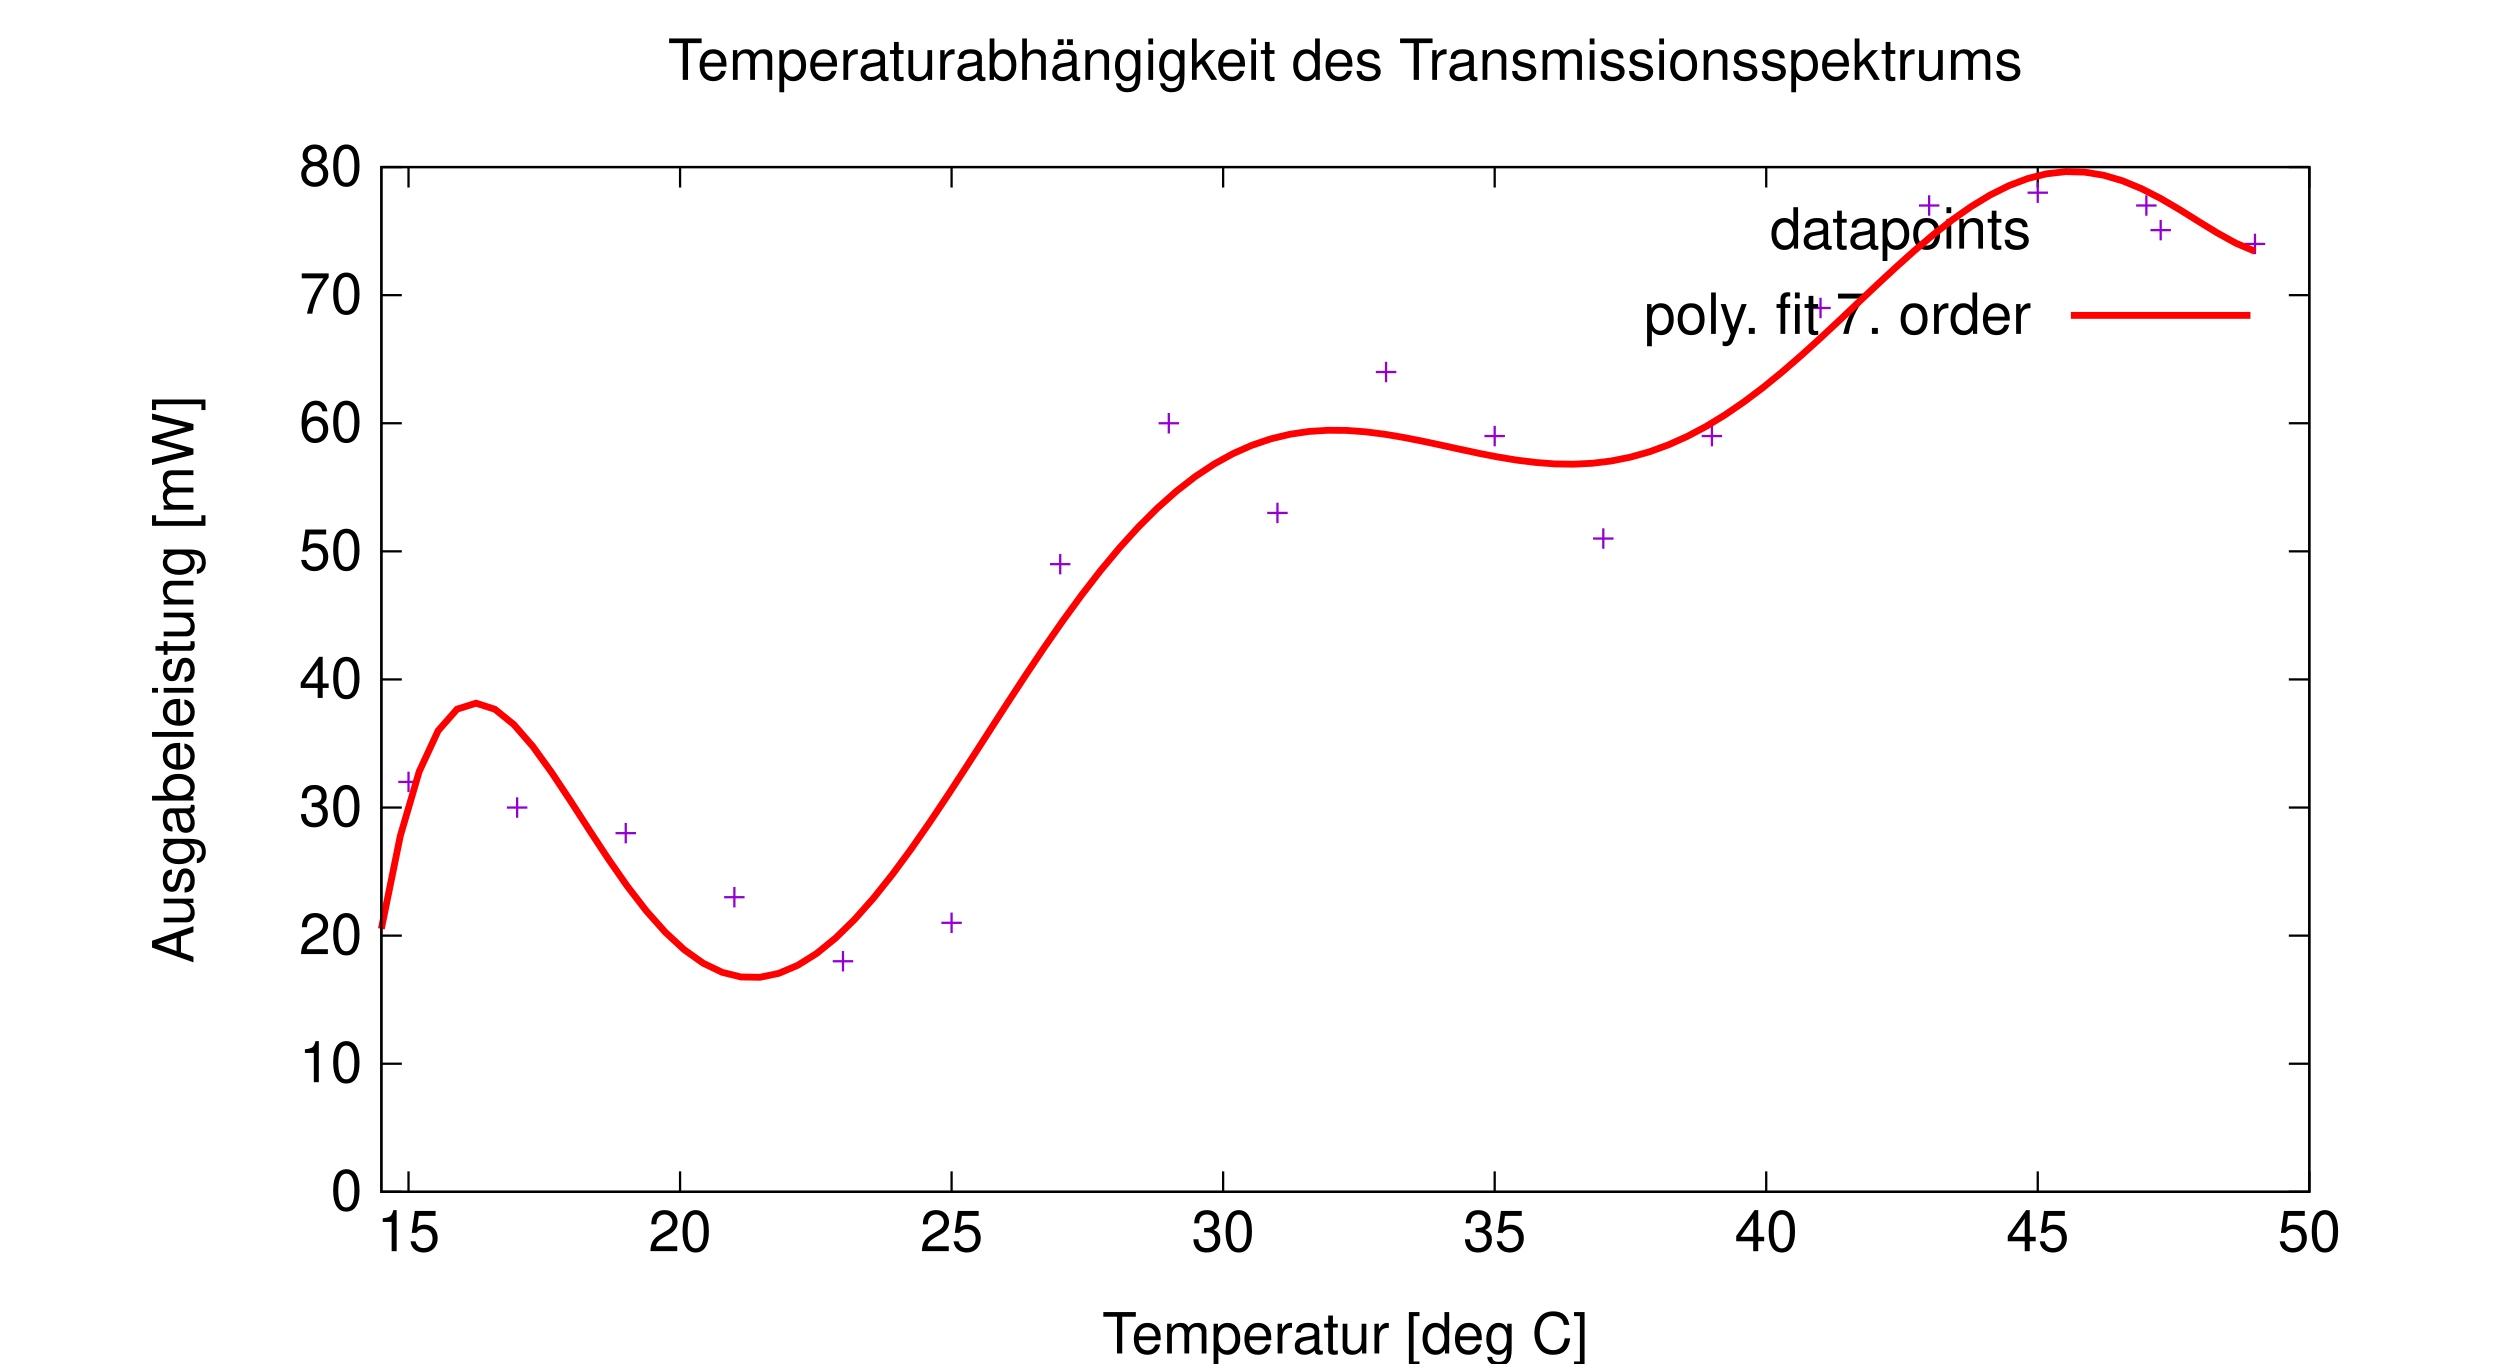
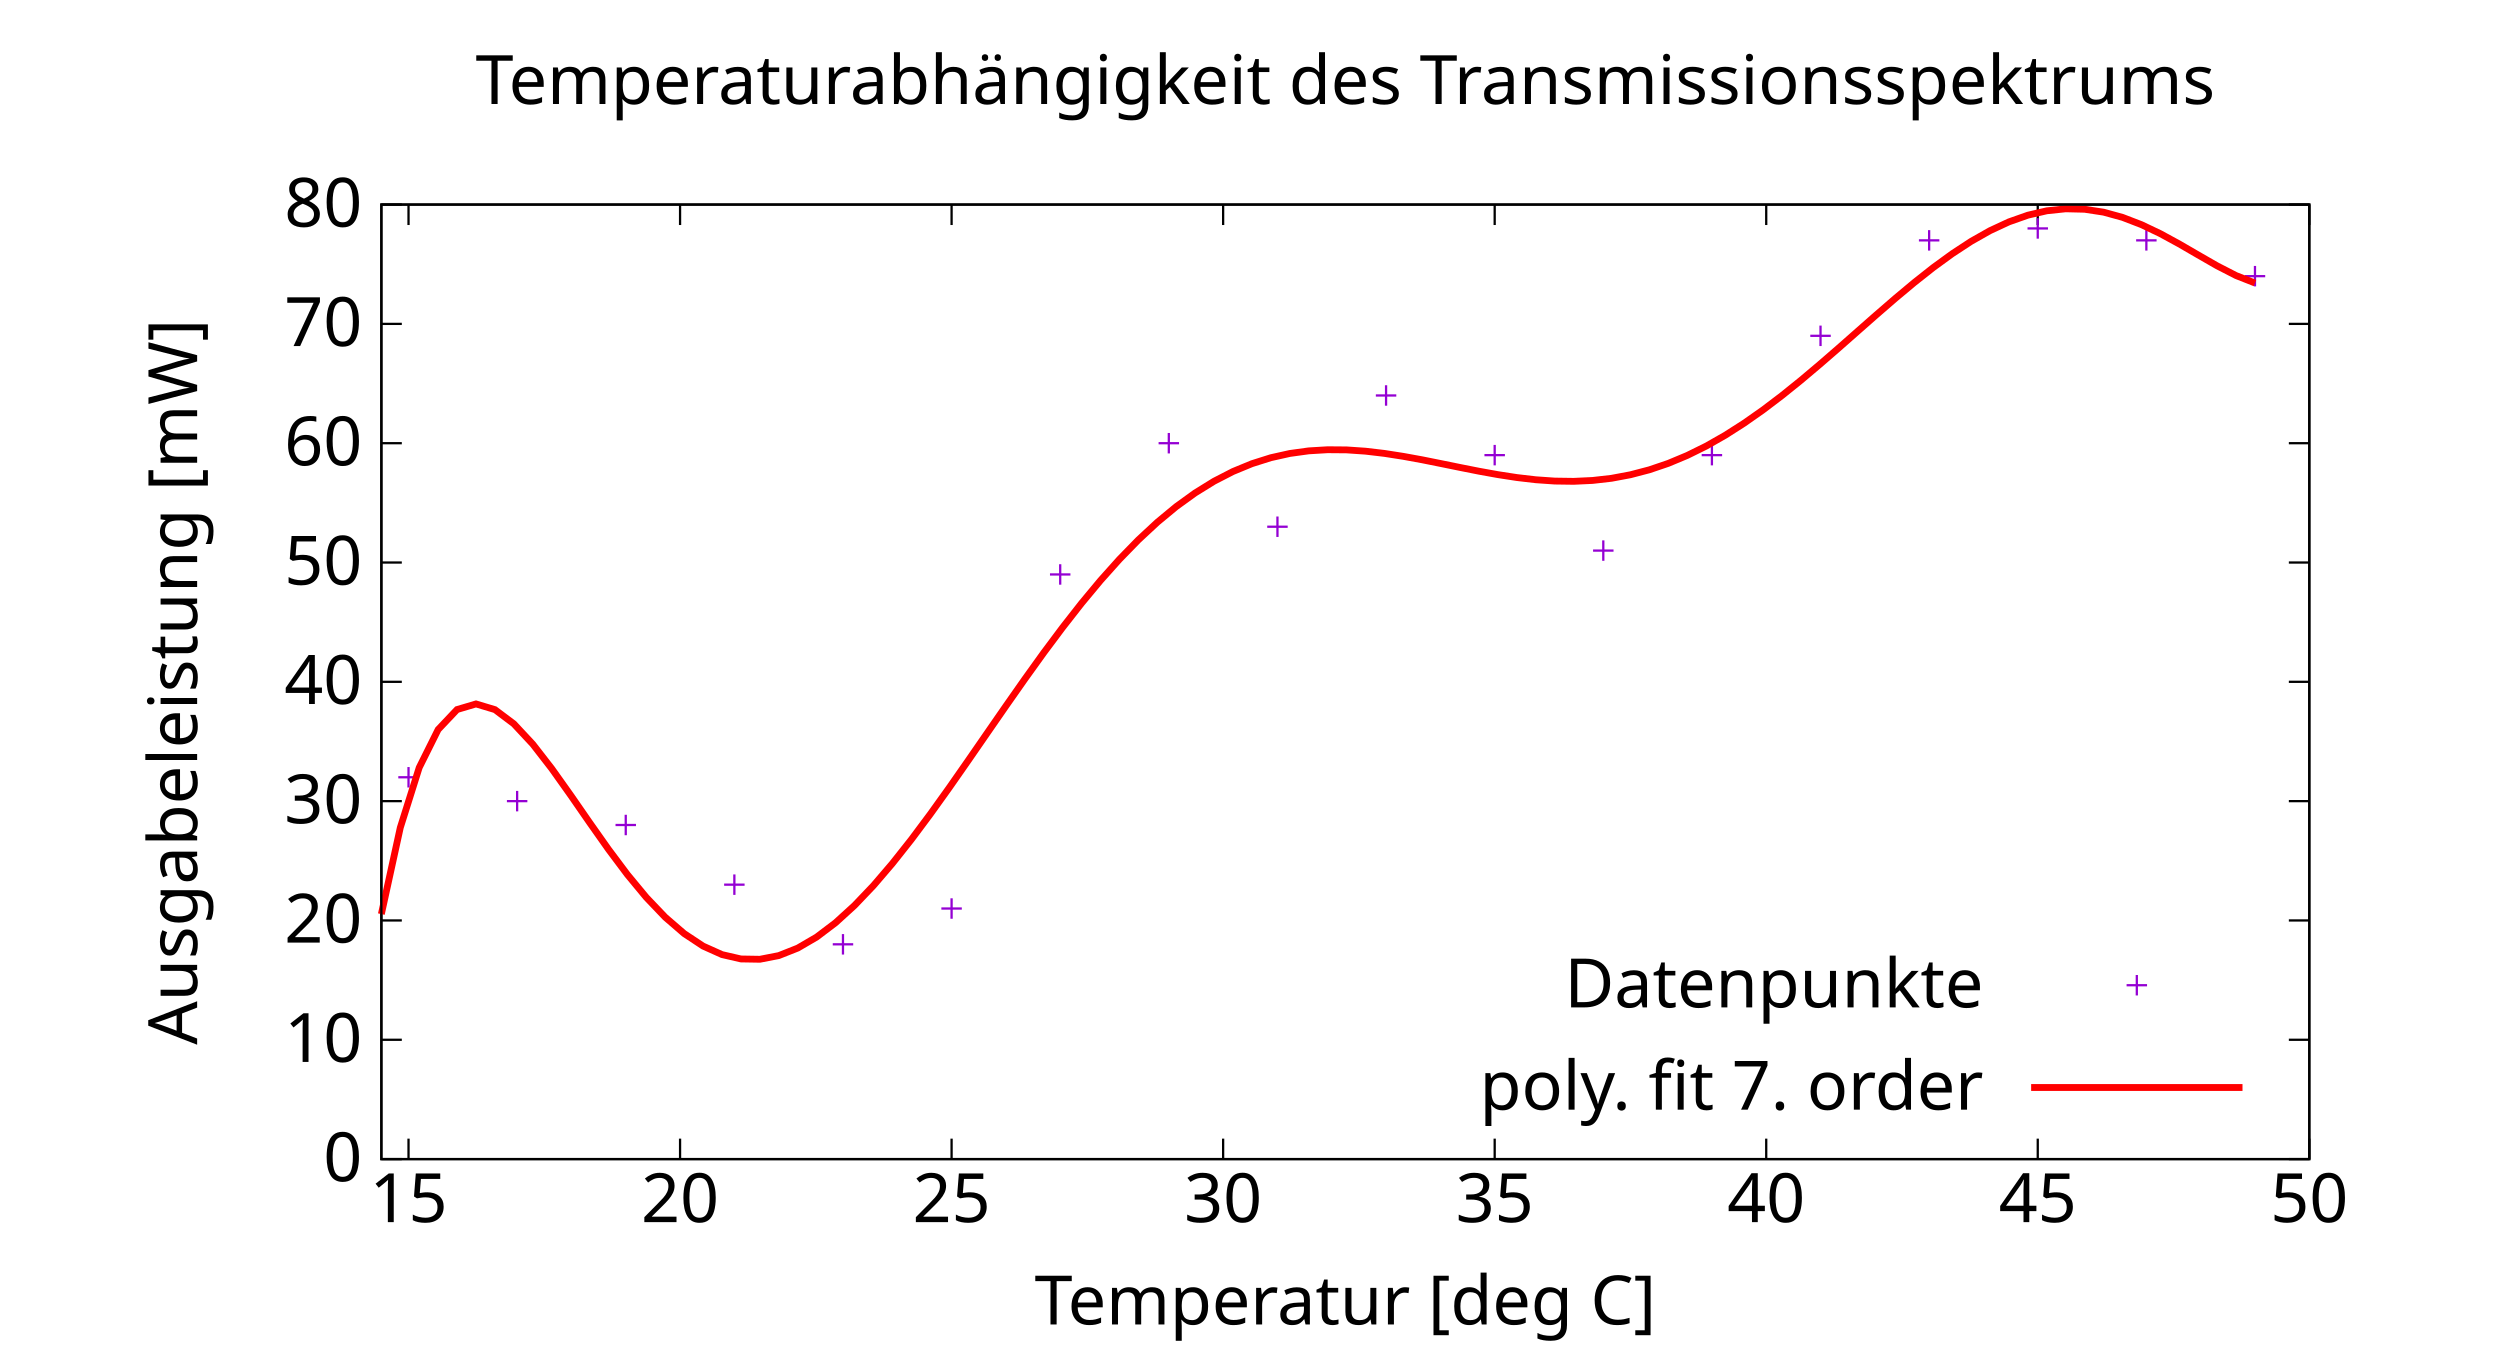
<svg xmlns="http://www.w3.org/2000/svg" xmlns:xlink="http://www.w3.org/1999/xlink" width="1100" height="600" viewBox="0 0 1100 600">
  <g id="gnuplot_canvas">
    <rect x="0" y="0" width="1100" height="600" fill="none" />
    <defs>
      <circle id="gpDot" r="0.5" stroke-width="0.5" stroke="currentColor" />
      <path id="gpPt0" stroke-width="0.222" stroke="currentColor" d="M-1,0 h2 M0,-1 v2" />
      <path id="gpPt1" stroke-width="0.222" stroke="currentColor" d="M-1,-1 L1,1 M1,-1 L-1,1" />
      <path id="gpPt2" stroke-width="0.222" stroke="currentColor" d="M-1,0 L1,0 M0,-1 L0,1 M-1,-1 L1,1 M-1,1 L1,-1" />
      <rect id="gpPt3" stroke-width="0.222" stroke="currentColor" x="-1" y="-1" width="2" height="2" />
      <rect id="gpPt4" stroke-width="0.222" stroke="currentColor" fill="currentColor" x="-1" y="-1" width="2" height="2" />
      <circle id="gpPt5" stroke-width="0.222" stroke="currentColor" cx="0" cy="0" r="1" />
      <use xlink:href="#gpPt5" id="gpPt6" fill="currentColor" stroke="none" />
      <path id="gpPt7" stroke-width="0.222" stroke="currentColor" d="M0,-1.33 L-1.33,0.67 L1.33,0.67 z" />
      <use xlink:href="#gpPt7" id="gpPt8" fill="currentColor" stroke="none" />
      <use xlink:href="#gpPt7" id="gpPt9" stroke="currentColor" transform="rotate(180)" />
      <use xlink:href="#gpPt9" id="gpPt10" fill="currentColor" stroke="none" />
      <use xlink:href="#gpPt3" id="gpPt11" stroke="currentColor" transform="rotate(45)" />
      <use xlink:href="#gpPt11" id="gpPt12" fill="currentColor" stroke="none" />
      <path id="gpPt13" stroke-width="0.222" stroke="currentColor" d="M0,1.330 L1.265,0.411 L0.782,-1.067 L-0.782,-1.076 L-1.265,0.411 z" />
      <use xlink:href="#gpPt13" id="gpPt14" fill="currentColor" stroke="none" />
      <filter id="textbox" filterUnits="objectBoundingBox" x="0" y="0" height="1" width="1">
        <feFlood flood-color="white" flood-opacity="1" result="bgnd" />
        <feComposite in="SourceGraphic" in2="bgnd" operator="atop" />
      </filter>
      <filter id="greybox" filterUnits="objectBoundingBox" x="0" y="0" height="1" width="1">
        <feFlood flood-color="lightgrey" flood-opacity="1" result="grey" />
        <feComposite in="SourceGraphic" in2="grey" operator="atop" />
      </filter>
    </defs>
    <g fill="none" color="white" stroke="currentColor" stroke-width="1.00" stroke-linecap="butt" stroke-linejoin="miter">
</g>
    <g fill="none" color="black" stroke="currentColor" stroke-width="1.00" stroke-linecap="butt" stroke-linejoin="miter">
-       <path stroke="black" d="M167.80,524.40 L176.80,524.40 M1016.09,524.40 L1007.09,524.40  " />
-       <g transform="translate(159.41,532.53)" stroke="none" fill="black" font-family="Helvetica" font-size="25.00" text-anchor="end">
-         <text>
-           <tspan font-family="Helvetica"> 0</tspan>
-         </text>
-       </g>
-     </g>
-     <g fill="none" color="black" stroke="currentColor" stroke-width="1.00" stroke-linecap="butt" stroke-linejoin="miter">
-       <path stroke="black" d="M167.80,468.04 L176.80,468.04 M1016.09,468.04 L1007.09,468.04  " />
-       <g transform="translate(159.41,476.17)" stroke="none" fill="black" font-family="Helvetica" font-size="25.00" text-anchor="end">
-         <text>
-           <tspan font-family="Helvetica"> 10</tspan>
-         </text>
-       </g>
-     </g>
-     <g fill="none" color="black" stroke="currentColor" stroke-width="1.00" stroke-linecap="butt" stroke-linejoin="miter">
-       <path stroke="black" d="M167.80,411.68 L176.80,411.68 M1016.09,411.68 L1007.09,411.68  " />
-       <g transform="translate(159.41,419.81)" stroke="none" fill="black" font-family="Helvetica" font-size="25.00" text-anchor="end">
-         <text>
-           <tspan font-family="Helvetica"> 20</tspan>
-         </text>
-       </g>
-     </g>
-     <g fill="none" color="black" stroke="currentColor" stroke-width="1.00" stroke-linecap="butt" stroke-linejoin="miter">
-       <path stroke="black" d="M167.80,355.32 L176.80,355.32 M1016.09,355.32 L1007.09,355.32  " />
-       <g transform="translate(159.41,363.45)" stroke="none" fill="black" font-family="Helvetica" font-size="25.00" text-anchor="end">
-         <text>
-           <tspan font-family="Helvetica"> 30</tspan>
-         </text>
-       </g>
-     </g>
-     <g fill="none" color="black" stroke="currentColor" stroke-width="1.00" stroke-linecap="butt" stroke-linejoin="miter">
-       <path stroke="black" d="M167.80,298.95 L176.80,298.95 M1016.09,298.95 L1007.09,298.95  " />
-       <g transform="translate(159.41,307.08)" stroke="none" fill="black" font-family="Helvetica" font-size="25.00" text-anchor="end">
-         <text>
-           <tspan font-family="Helvetica"> 40</tspan>
-         </text>
-       </g>
-     </g>
-     <g fill="none" color="black" stroke="currentColor" stroke-width="1.00" stroke-linecap="butt" stroke-linejoin="miter">
-       <path stroke="black" d="M167.80,242.59 L176.80,242.59 M1016.09,242.59 L1007.09,242.59  " />
-       <g transform="translate(159.41,250.72)" stroke="none" fill="black" font-family="Helvetica" font-size="25.00" text-anchor="end">
-         <text>
-           <tspan font-family="Helvetica"> 50</tspan>
-         </text>
-       </g>
-     </g>
-     <g fill="none" color="black" stroke="currentColor" stroke-width="1.00" stroke-linecap="butt" stroke-linejoin="miter">
-       <path stroke="black" d="M167.80,186.23 L176.80,186.23 M1016.09,186.23 L1007.09,186.23  " />
-       <g transform="translate(159.41,194.36)" stroke="none" fill="black" font-family="Helvetica" font-size="25.00" text-anchor="end">
-         <text>
-           <tspan font-family="Helvetica"> 60</tspan>
-         </text>
-       </g>
-     </g>
-     <g fill="none" color="black" stroke="currentColor" stroke-width="1.00" stroke-linecap="butt" stroke-linejoin="miter">
-       <path stroke="black" d="M167.80,129.87 L176.80,129.87 M1016.09,129.87 L1007.09,129.87  " />
-       <g transform="translate(159.41,138.00)" stroke="none" fill="black" font-family="Helvetica" font-size="25.00" text-anchor="end">
-         <text>
-           <tspan font-family="Helvetica"> 70</tspan>
-         </text>
-       </g>
-     </g>
-     <g fill="none" color="black" stroke="currentColor" stroke-width="1.00" stroke-linecap="butt" stroke-linejoin="miter">
-       <path stroke="black" d="M167.80,73.51 L176.80,73.51 M1016.09,73.51 L1007.09,73.51  " />
-       <g transform="translate(159.41,81.64)" stroke="none" fill="black" font-family="Helvetica" font-size="25.00" text-anchor="end">
-         <text>
-           <tspan font-family="Helvetica"> 80</tspan>
-         </text>
-       </g>
-     </g>
-     <g fill="none" color="black" stroke="currentColor" stroke-width="1.00" stroke-linecap="butt" stroke-linejoin="miter">
-       <path stroke="black" d="M179.75,524.40 L179.75,515.40 M179.75,73.51 L179.75,82.51  " />
-       <g transform="translate(179.75,550.53)" stroke="none" fill="black" font-family="Helvetica" font-size="25.00" text-anchor="middle">
-         <text>
-           <tspan font-family="Helvetica"> 15</tspan>
-         </text>
-       </g>
-     </g>
-     <g fill="none" color="black" stroke="currentColor" stroke-width="1.00" stroke-linecap="butt" stroke-linejoin="miter">
-       <path stroke="black" d="M299.23,524.40 L299.23,515.40 M299.23,73.51 L299.23,82.51  " />
-       <g transform="translate(299.23,550.53)" stroke="none" fill="black" font-family="Helvetica" font-size="25.00" text-anchor="middle">
-         <text>
-           <tspan font-family="Helvetica"> 20</tspan>
-         </text>
-       </g>
-     </g>
-     <g fill="none" color="black" stroke="currentColor" stroke-width="1.00" stroke-linecap="butt" stroke-linejoin="miter">
-       <path stroke="black" d="M418.70,524.40 L418.70,515.40 M418.70,73.51 L418.70,82.51  " />
-       <g transform="translate(418.70,550.53)" stroke="none" fill="black" font-family="Helvetica" font-size="25.00" text-anchor="middle">
-         <text>
-           <tspan font-family="Helvetica"> 25</tspan>
-         </text>
-       </g>
-     </g>
-     <g fill="none" color="black" stroke="currentColor" stroke-width="1.00" stroke-linecap="butt" stroke-linejoin="miter">
-       <path stroke="black" d="M538.18,524.40 L538.18,515.40 M538.18,73.51 L538.18,82.51  " />
-       <g transform="translate(538.18,550.53)" stroke="none" fill="black" font-family="Helvetica" font-size="25.00" text-anchor="middle">
-         <text>
-           <tspan font-family="Helvetica"> 30</tspan>
-         </text>
-       </g>
-     </g>
-     <g fill="none" color="black" stroke="currentColor" stroke-width="1.00" stroke-linecap="butt" stroke-linejoin="miter">
-       <path stroke="black" d="M657.66,524.40 L657.66,515.40 M657.66,73.51 L657.66,82.51  " />
-       <g transform="translate(657.66,550.53)" stroke="none" fill="black" font-family="Helvetica" font-size="25.00" text-anchor="middle">
-         <text>
-           <tspan font-family="Helvetica"> 35</tspan>
-         </text>
-       </g>
-     </g>
-     <g fill="none" color="black" stroke="currentColor" stroke-width="1.00" stroke-linecap="butt" stroke-linejoin="miter">
-       <path stroke="black" d="M777.14,524.40 L777.14,515.40 M777.14,73.51 L777.14,82.51  " />
-       <g transform="translate(777.14,550.53)" stroke="none" fill="black" font-family="Helvetica" font-size="25.00" text-anchor="middle">
-         <text>
-           <tspan font-family="Helvetica"> 40</tspan>
-         </text>
-       </g>
-     </g>
-     <g fill="none" color="black" stroke="currentColor" stroke-width="1.00" stroke-linecap="butt" stroke-linejoin="miter">
-       <path stroke="black" d="M896.61,524.40 L896.61,515.40 M896.61,73.51 L896.61,82.51  " />
-       <g transform="translate(896.61,550.53)" stroke="none" fill="black" font-family="Helvetica" font-size="25.00" text-anchor="middle">
-         <text>
-           <tspan font-family="Helvetica"> 45</tspan>
-         </text>
-       </g>
-     </g>
-     <g fill="none" color="black" stroke="currentColor" stroke-width="1.00" stroke-linecap="butt" stroke-linejoin="miter">
-       <path stroke="black" d="M1016.09,524.40 L1016.09,515.40 M1016.09,73.51 L1016.09,82.51  " />
-       <g transform="translate(1016.09,550.53)" stroke="none" fill="black" font-family="Helvetica" font-size="25.00" text-anchor="middle">
-         <text>
-           <tspan font-family="Helvetica"> 50</tspan>
-         </text>
-       </g>
-     </g>
-     <g fill="none" color="black" stroke="currentColor" stroke-width="1.00" stroke-linecap="butt" stroke-linejoin="miter">
- </g>
-     <g fill="none" color="black" stroke="currentColor" stroke-width="1.00" stroke-linecap="butt" stroke-linejoin="miter">
-       <path stroke="black" d="M167.80,73.51 L167.80,524.40 L1016.09,524.40 L1016.09,73.51 L167.80,73.51 Z  " />
-     </g>
-     <g fill="none" color="black" stroke="currentColor" stroke-width="1.00" stroke-linecap="butt" stroke-linejoin="miter">
-       <g transform="translate(85.11,298.96) rotate(270)" stroke="none" fill="black" font-family="Helvetica" font-size="25.00" text-anchor="middle">
-         <text>
-           <tspan font-family="Helvetica">Ausgabeleistung [mW]</tspan>
-         </text>
-       </g>
-     </g>
-     <g fill="none" color="black" stroke="currentColor" stroke-width="1.00" stroke-linecap="butt" stroke-linejoin="miter">
-       <g transform="translate(591.94,595.53)" stroke="none" fill="black" font-family="Helvetica" font-size="25.00" text-anchor="middle">
-         <text>
-           <tspan font-family="Helvetica">Temperatur [deg C]</tspan>
+       <path stroke="black" d="M167.80,510.00 L176.80,510.00 M1016.09,510.00 L1007.09,510.00  " />
+       <g transform="translate(159.41,519.75)" stroke="none" fill="black" font-family="Computer Modern" font-size="30.00" text-anchor="end">
+         <text>
+           <tspan font-family="Computer Modern"> 0</tspan>
+         </text>
+       </g>
+     </g>
+     <g fill="none" color="black" stroke="currentColor" stroke-width="1.00" stroke-linecap="butt" stroke-linejoin="miter">
+       <path stroke="black" d="M167.80,457.50 L176.80,457.50 M1016.09,457.50 L1007.09,457.50  " />
+       <g transform="translate(159.41,467.25)" stroke="none" fill="black" font-family="Computer Modern" font-size="30.00" text-anchor="end">
+         <text>
+           <tspan font-family="Computer Modern"> 10</tspan>
+         </text>
+       </g>
+     </g>
+     <g fill="none" color="black" stroke="currentColor" stroke-width="1.00" stroke-linecap="butt" stroke-linejoin="miter">
+       <path stroke="black" d="M167.80,405.00 L176.80,405.00 M1016.09,405.00 L1007.09,405.00  " />
+       <g transform="translate(159.41,414.75)" stroke="none" fill="black" font-family="Computer Modern" font-size="30.00" text-anchor="end">
+         <text>
+           <tspan font-family="Computer Modern"> 20</tspan>
+         </text>
+       </g>
+     </g>
+     <g fill="none" color="black" stroke="currentColor" stroke-width="1.00" stroke-linecap="butt" stroke-linejoin="miter">
+       <path stroke="black" d="M167.80,352.50 L176.80,352.50 M1016.09,352.50 L1007.09,352.50  " />
+       <g transform="translate(159.41,362.25)" stroke="none" fill="black" font-family="Computer Modern" font-size="30.00" text-anchor="end">
+         <text>
+           <tspan font-family="Computer Modern"> 30</tspan>
+         </text>
+       </g>
+     </g>
+     <g fill="none" color="black" stroke="currentColor" stroke-width="1.00" stroke-linecap="butt" stroke-linejoin="miter">
+       <path stroke="black" d="M167.80,300.00 L176.80,300.00 M1016.09,300.00 L1007.09,300.00  " />
+       <g transform="translate(159.41,309.75)" stroke="none" fill="black" font-family="Computer Modern" font-size="30.00" text-anchor="end">
+         <text>
+           <tspan font-family="Computer Modern"> 40</tspan>
+         </text>
+       </g>
+     </g>
+     <g fill="none" color="black" stroke="currentColor" stroke-width="1.00" stroke-linecap="butt" stroke-linejoin="miter">
+       <path stroke="black" d="M167.80,247.51 L176.80,247.51 M1016.09,247.51 L1007.09,247.51  " />
+       <g transform="translate(159.41,257.26)" stroke="none" fill="black" font-family="Computer Modern" font-size="30.00" text-anchor="end">
+         <text>
+           <tspan font-family="Computer Modern"> 50</tspan>
+         </text>
+       </g>
+     </g>
+     <g fill="none" color="black" stroke="currentColor" stroke-width="1.00" stroke-linecap="butt" stroke-linejoin="miter">
+       <path stroke="black" d="M167.80,195.01 L176.80,195.01 M1016.09,195.01 L1007.09,195.01  " />
+       <g transform="translate(159.41,204.76)" stroke="none" fill="black" font-family="Computer Modern" font-size="30.00" text-anchor="end">
+         <text>
+           <tspan font-family="Computer Modern"> 60</tspan>
+         </text>
+       </g>
+     </g>
+     <g fill="none" color="black" stroke="currentColor" stroke-width="1.00" stroke-linecap="butt" stroke-linejoin="miter">
+       <path stroke="black" d="M167.80,142.51 L176.80,142.51 M1016.09,142.51 L1007.09,142.51  " />
+       <g transform="translate(159.41,152.26)" stroke="none" fill="black" font-family="Computer Modern" font-size="30.00" text-anchor="end">
+         <text>
+           <tspan font-family="Computer Modern"> 70</tspan>
+         </text>
+       </g>
+     </g>
+     <g fill="none" color="black" stroke="currentColor" stroke-width="1.00" stroke-linecap="butt" stroke-linejoin="miter">
+       <path stroke="black" d="M167.80,90.01 L176.80,90.01 M1016.09,90.01 L1007.09,90.01  " />
+       <g transform="translate(159.41,99.76)" stroke="none" fill="black" font-family="Computer Modern" font-size="30.00" text-anchor="end">
+         <text>
+           <tspan font-family="Computer Modern"> 80</tspan>
+         </text>
+       </g>
+     </g>
+     <g fill="none" color="black" stroke="currentColor" stroke-width="1.00" stroke-linecap="butt" stroke-linejoin="miter">
+       <path stroke="black" d="M179.75,510.00 L179.75,501.00 M179.75,90.01 L179.75,99.01  " />
+       <g transform="translate(179.75,537.75)" stroke="none" fill="black" font-family="Computer Modern" font-size="30.00" text-anchor="middle">
+         <text>
+           <tspan font-family="Computer Modern"> 15</tspan>
+         </text>
+       </g>
+     </g>
+     <g fill="none" color="black" stroke="currentColor" stroke-width="1.00" stroke-linecap="butt" stroke-linejoin="miter">
+       <path stroke="black" d="M299.23,510.00 L299.23,501.00 M299.23,90.01 L299.23,99.01  " />
+       <g transform="translate(299.23,537.75)" stroke="none" fill="black" font-family="Computer Modern" font-size="30.00" text-anchor="middle">
+         <text>
+           <tspan font-family="Computer Modern"> 20</tspan>
+         </text>
+       </g>
+     </g>
+     <g fill="none" color="black" stroke="currentColor" stroke-width="1.00" stroke-linecap="butt" stroke-linejoin="miter">
+       <path stroke="black" d="M418.70,510.00 L418.70,501.00 M418.70,90.01 L418.70,99.01  " />
+       <g transform="translate(418.70,537.75)" stroke="none" fill="black" font-family="Computer Modern" font-size="30.00" text-anchor="middle">
+         <text>
+           <tspan font-family="Computer Modern"> 25</tspan>
+         </text>
+       </g>
+     </g>
+     <g fill="none" color="black" stroke="currentColor" stroke-width="1.00" stroke-linecap="butt" stroke-linejoin="miter">
+       <path stroke="black" d="M538.18,510.00 L538.18,501.00 M538.18,90.01 L538.18,99.01  " />
+       <g transform="translate(538.18,537.75)" stroke="none" fill="black" font-family="Computer Modern" font-size="30.00" text-anchor="middle">
+         <text>
+           <tspan font-family="Computer Modern"> 30</tspan>
+         </text>
+       </g>
+     </g>
+     <g fill="none" color="black" stroke="currentColor" stroke-width="1.00" stroke-linecap="butt" stroke-linejoin="miter">
+       <path stroke="black" d="M657.66,510.00 L657.66,501.00 M657.66,90.01 L657.66,99.01  " />
+       <g transform="translate(657.66,537.75)" stroke="none" fill="black" font-family="Computer Modern" font-size="30.00" text-anchor="middle">
+         <text>
+           <tspan font-family="Computer Modern"> 35</tspan>
+         </text>
+       </g>
+     </g>
+     <g fill="none" color="black" stroke="currentColor" stroke-width="1.00" stroke-linecap="butt" stroke-linejoin="miter">
+       <path stroke="black" d="M777.14,510.00 L777.14,501.00 M777.14,90.01 L777.14,99.01  " />
+       <g transform="translate(777.14,537.75)" stroke="none" fill="black" font-family="Computer Modern" font-size="30.00" text-anchor="middle">
+         <text>
+           <tspan font-family="Computer Modern"> 40</tspan>
+         </text>
+       </g>
+     </g>
+     <g fill="none" color="black" stroke="currentColor" stroke-width="1.00" stroke-linecap="butt" stroke-linejoin="miter">
+       <path stroke="black" d="M896.61,510.00 L896.61,501.00 M896.61,90.01 L896.61,99.01  " />
+       <g transform="translate(896.61,537.75)" stroke="none" fill="black" font-family="Computer Modern" font-size="30.00" text-anchor="middle">
+         <text>
+           <tspan font-family="Computer Modern"> 45</tspan>
+         </text>
+       </g>
+     </g>
+     <g fill="none" color="black" stroke="currentColor" stroke-width="1.00" stroke-linecap="butt" stroke-linejoin="miter">
+       <path stroke="black" d="M1016.09,510.00 L1016.09,501.00 M1016.09,90.01 L1016.09,99.01  " />
+       <g transform="translate(1016.09,537.75)" stroke="none" fill="black" font-family="Computer Modern" font-size="30.00" text-anchor="middle">
+         <text>
+           <tspan font-family="Computer Modern"> 50</tspan>
+         </text>
+       </g>
+     </g>
+     <g fill="none" color="black" stroke="currentColor" stroke-width="1.00" stroke-linecap="butt" stroke-linejoin="miter">
+ </g>
+     <g fill="none" color="black" stroke="currentColor" stroke-width="1.00" stroke-linecap="butt" stroke-linejoin="miter">
+       <path stroke="black" d="M167.80,90.01 L167.80,510.00 L1016.09,510.00 L1016.09,90.01 L167.80,90.01 Z  " />
+     </g>
+     <g fill="none" color="black" stroke="currentColor" stroke-width="1.00" stroke-linecap="butt" stroke-linejoin="miter">
+       <g transform="translate(86.74,300.01) rotate(270)" stroke="none" fill="black" font-family="Computer Modern" font-size="30.00" text-anchor="middle">
+         <text>
+           <tspan font-family="Computer Modern">Ausgabeleistung [mW]</tspan>
+         </text>
+       </g>
+     </g>
+     <g fill="none" color="black" stroke="currentColor" stroke-width="1.00" stroke-linecap="butt" stroke-linejoin="miter">
+       <g transform="translate(591.94,582.75)" stroke="none" fill="black" font-family="Computer Modern" font-size="30.00" text-anchor="middle">
+         <text>
+           <tspan font-family="Computer Modern">Temperatur [deg C]</tspan>
        </text>
      </g>
    </g>
    <g fill="none" color="black" stroke="currentColor" stroke-width="1.00" stroke-linecap="butt" stroke-linejoin="miter">
</g>
    <g id="gnuplot_plot_1">
      <g fill="none" color="black" stroke="currentColor" stroke-width="1.00" stroke-linecap="butt" stroke-linejoin="miter">
-         <g transform="translate(893.70,109.39)" stroke="none" fill="black" font-family="Helvetica" font-size="25.00" text-anchor="end">
+         <g transform="translate(872.70,443.25)" stroke="none" fill="black" font-family="Computer Modern" font-size="30.00" text-anchor="end">
          <text>
-             <tspan font-family="Helvetica">datapoints</tspan>
+             <tspan font-family="Computer Modern">Datenpunkte</tspan>
          </text>
        </g>
      </g>
      <g fill="none" color="black" stroke="currentColor" stroke-width="1.00" stroke-linecap="butt" stroke-linejoin="miter">
-         <use xlink:href="#gpPt0" transform="translate(179.75,344.04) scale(4.50)" color="rgb(148,   0, 211)" />
-         <use xlink:href="#gpPt0" transform="translate(227.54,355.32) scale(4.50)" color="rgb(148,   0, 211)" />
-         <use xlink:href="#gpPt0" transform="translate(275.33,366.59) scale(4.50)" color="rgb(148,   0, 211)" />
-         <use xlink:href="#gpPt0" transform="translate(323.12,394.77) scale(4.50)" color="rgb(148,   0, 211)" />
-         <use xlink:href="#gpPt0" transform="translate(370.91,422.95) scale(4.50)" color="rgb(148,   0, 211)" />
-         <use xlink:href="#gpPt0" transform="translate(418.70,406.04) scale(4.50)" color="rgb(148,   0, 211)" />
-         <use xlink:href="#gpPt0" transform="translate(466.49,248.23) scale(4.50)" color="rgb(148,   0, 211)" />
-         <use xlink:href="#gpPt0" transform="translate(514.28,186.23) scale(4.50)" color="rgb(148,   0, 211)" />
-         <use xlink:href="#gpPt0" transform="translate(562.08,225.69) scale(4.50)" color="rgb(148,   0, 211)" />
-         <use xlink:href="#gpPt0" transform="translate(609.87,163.69) scale(4.50)" color="rgb(148,   0, 211)" />
-         <use xlink:href="#gpPt0" transform="translate(657.66,191.87) scale(4.50)" color="rgb(148,   0, 211)" />
-         <use xlink:href="#gpPt0" transform="translate(705.45,236.96) scale(4.50)" color="rgb(148,   0, 211)" />
-         <use xlink:href="#gpPt0" transform="translate(753.24,191.87) scale(4.50)" color="rgb(148,   0, 211)" />
-         <use xlink:href="#gpPt0" transform="translate(801.03,135.51) scale(4.50)" color="rgb(148,   0, 211)" />
-         <use xlink:href="#gpPt0" transform="translate(848.82,90.42) scale(4.50)" color="rgb(148,   0, 211)" />
-         <use xlink:href="#gpPt0" transform="translate(896.61,84.78) scale(4.50)" color="rgb(148,   0, 211)" />
-         <use xlink:href="#gpPt0" transform="translate(944.40,90.42) scale(4.50)" color="rgb(148,   0, 211)" />
-         <use xlink:href="#gpPt0" transform="translate(992.19,107.33) scale(4.50)" color="rgb(148,   0, 211)" />
-         <use xlink:href="#gpPt0" transform="translate(950.70,101.26) scale(4.50)" color="rgb(148,   0, 211)" />
+         <use xlink:href="#gpPt0" transform="translate(179.75,342.00) scale(4.50)" color="rgb(148,   0, 211)" />
+         <use xlink:href="#gpPt0" transform="translate(227.54,352.50) scale(4.50)" color="rgb(148,   0, 211)" />
+         <use xlink:href="#gpPt0" transform="translate(275.33,363.00) scale(4.50)" color="rgb(148,   0, 211)" />
+         <use xlink:href="#gpPt0" transform="translate(323.12,389.25) scale(4.50)" color="rgb(148,   0, 211)" />
+         <use xlink:href="#gpPt0" transform="translate(370.91,415.50) scale(4.50)" color="rgb(148,   0, 211)" />
+         <use xlink:href="#gpPt0" transform="translate(418.70,399.75) scale(4.50)" color="rgb(148,   0, 211)" />
+         <use xlink:href="#gpPt0" transform="translate(466.49,252.76) scale(4.50)" color="rgb(148,   0, 211)" />
+         <use xlink:href="#gpPt0" transform="translate(514.28,195.01) scale(4.50)" color="rgb(148,   0, 211)" />
+         <use xlink:href="#gpPt0" transform="translate(562.08,231.76) scale(4.50)" color="rgb(148,   0, 211)" />
+         <use xlink:href="#gpPt0" transform="translate(609.87,174.01) scale(4.50)" color="rgb(148,   0, 211)" />
+         <use xlink:href="#gpPt0" transform="translate(657.66,200.26) scale(4.50)" color="rgb(148,   0, 211)" />
+         <use xlink:href="#gpPt0" transform="translate(705.45,242.26) scale(4.50)" color="rgb(148,   0, 211)" />
+         <use xlink:href="#gpPt0" transform="translate(753.24,200.26) scale(4.50)" color="rgb(148,   0, 211)" />
+         <use xlink:href="#gpPt0" transform="translate(801.03,147.76) scale(4.50)" color="rgb(148,   0, 211)" />
+         <use xlink:href="#gpPt0" transform="translate(848.82,105.76) scale(4.50)" color="rgb(148,   0, 211)" />
+         <use xlink:href="#gpPt0" transform="translate(896.61,100.51) scale(4.50)" color="rgb(148,   0, 211)" />
+         <use xlink:href="#gpPt0" transform="translate(944.40,105.76) scale(4.50)" color="rgb(148,   0, 211)" />
+         <use xlink:href="#gpPt0" transform="translate(992.19,121.51) scale(4.50)" color="rgb(148,   0, 211)" />
+         <use xlink:href="#gpPt0" transform="translate(940.20,433.50) scale(4.50)" color="rgb(148,   0, 211)" />
      </g>
    </g>
    <g id="gnuplot_plot_2">
      <g fill="none" color="white" stroke="rgb(148,   0, 211)" stroke-width="3.00" stroke-linecap="butt" stroke-linejoin="miter">
</g>
      <g fill="none" color="black" stroke="currentColor" stroke-width="3.00" stroke-linecap="butt" stroke-linejoin="miter">
-         <g transform="translate(893.70,146.89)" stroke="none" fill="black" font-family="Helvetica" font-size="25.00" text-anchor="end">
+         <g transform="translate(872.70,488.25)" stroke="none" fill="black" font-family="Computer Modern" font-size="30.00" text-anchor="end">
          <text>
-             <tspan font-family="Helvetica">poly. fit 7. order</tspan>
+             <tspan font-family="Computer Modern">poly. fit 7. order</tspan>
          </text>
        </g>
      </g>
      <g fill="none" color="black" stroke="currentColor" stroke-width="3.00" stroke-linecap="butt" stroke-linejoin="miter">
-         <path stroke="rgb(255,   0,   0)" d="M911.20,138.76 L990.20,138.76 M167.80,408.67 L176.13,367.82 L184.45,339.47 L192.78,321.51 L201.11,312.04 L209.44,309.40   L217.76,312.08 L226.09,318.80 L234.42,328.40 L242.74,339.91 L251.07,352.48 L259.40,365.39 L267.73,378.06 L276.05,389.99   L284.38,400.79 L292.71,410.16 L301.04,417.88 L309.36,423.79 L317.69,427.80 L326.02,429.87 L334.34,430.01 L342.67,428.27   L351.00,424.73 L359.33,419.52 L367.65,412.75 L375.98,404.60 L384.31,395.21 L392.63,384.78 L400.96,373.49 L409.29,361.51   L417.62,349.03 L425.94,336.24 L434.27,323.30 L442.60,310.38 L450.93,297.63 L459.25,285.21 L467.58,273.23 L475.91,261.82   L484.23,251.07 L492.56,241.07 L500.89,231.89 L509.22,223.59 L517.54,216.19 L525.87,209.72 L534.20,204.20 L542.52,199.60   L550.85,195.91 L559.18,193.09 L567.51,191.09 L575.83,189.85 L584.16,189.32 L592.49,189.39 L600.82,190.00 L609.14,191.05   L617.47,192.45 L625.80,194.09 L634.12,195.87 L642.45,197.70 L650.78,199.47 L659.11,201.09 L667.43,202.46 L675.76,203.49   L684.09,204.12 L692.41,204.25 L700.74,203.83 L709.07,202.81 L717.40,201.14 L725.72,198.80 L734.05,195.76 L742.38,192.03   L750.71,187.61 L759.03,182.53 L767.36,176.82 L775.69,170.55 L784.01,163.77 L792.34,156.57 L800.67,149.04 L809.00,141.28   L817.32,133.40 L825.65,125.53 L833.98,117.80 L842.30,110.33 L850.63,103.27 L858.96,96.75 L867.29,90.90 L875.61,85.83   L883.94,81.68 L892.27,78.53 L900.60,76.45 L908.92,75.52 L917.25,75.74 L925.58,77.10 L933.90,79.55 L942.23,83.00   L950.56,87.26 L958.89,92.14 L967.21,97.33 L975.54,102.45 L983.87,107.05 L992.19,110.57  " />
+         <path stroke="rgb(255,   0,   0)" d="M893.70,478.50 L986.70,478.50 M167.80,402.20 L176.13,364.15 L184.45,337.74 L192.78,321.01 L201.11,312.20 L209.44,309.73   L217.76,312.23 L226.09,318.49 L234.42,327.43 L242.74,338.15 L251.07,349.86 L259.40,361.89 L267.73,373.69 L276.05,384.80   L284.38,394.86 L292.71,403.59 L301.04,410.78 L309.36,416.28 L317.69,420.02 L326.02,421.94 L334.34,422.08 L342.67,420.46   L351.00,417.16 L359.33,412.30 L367.65,406.00 L375.98,398.41 L384.31,389.67 L392.63,379.95 L400.96,369.43 L409.29,358.27   L417.62,346.65 L425.94,334.73 L434.27,322.68 L442.60,310.65 L450.93,298.78 L459.25,287.20 L467.58,276.05 L475.91,265.41   L484.23,255.40 L492.56,246.09 L500.89,237.54 L509.22,229.80 L517.54,222.91 L525.87,216.89 L534.20,211.74 L542.52,207.46   L550.85,204.02 L559.18,201.39 L567.51,199.53 L575.83,198.38 L584.16,197.88 L592.49,197.95 L600.82,198.52 L609.14,199.50   L617.47,200.80 L625.80,202.32 L634.12,203.99 L642.45,205.69 L650.78,207.34 L659.11,208.84 L667.43,210.12 L675.76,211.09   L684.09,211.67 L692.41,211.79 L700.74,211.40 L709.07,210.45 L717.40,208.89 L725.72,206.71 L734.05,203.88 L742.38,200.40   L750.71,196.29 L759.03,191.56 L767.36,186.24 L775.69,180.40 L784.01,174.09 L792.34,167.38 L800.67,160.36 L809.00,153.14   L817.32,145.80 L825.65,138.47 L833.98,131.26 L842.30,124.31 L850.63,117.73 L858.96,111.66 L867.29,106.20 L875.61,101.49   L883.94,97.62 L892.27,94.68 L900.60,92.75 L908.92,91.88 L917.25,92.08 L925.58,93.35 L933.90,95.64 L942.23,98.85   L950.56,102.82 L958.89,107.36 L967.21,112.19 L975.54,116.97 L983.87,121.25 L992.19,124.53  " />
      </g>
    </g>
    <g fill="none" color="white" stroke="rgb(255,   0,   0)" stroke-width="2.00" stroke-linecap="butt" stroke-linejoin="miter">
</g>
    <g fill="none" color="black" stroke="currentColor" stroke-width="2.00" stroke-linecap="butt" stroke-linejoin="miter">
</g>
    <g fill="none" color="black" stroke="black" stroke-width="1.00" stroke-linecap="butt" stroke-linejoin="miter">
</g>
    <g fill="none" color="black" stroke="currentColor" stroke-width="1.00" stroke-linecap="butt" stroke-linejoin="miter">
-       <path stroke="black" d="M167.80,73.51 L167.80,524.40 L1016.09,524.40 L1016.09,73.51 L167.80,73.51 Z  " />
-     </g>
-     <g fill="none" color="black" stroke="currentColor" stroke-width="1.00" stroke-linecap="butt" stroke-linejoin="miter">
-       <g transform="translate(591.94,35.14)" stroke="none" fill="black" font-family="Helvetica" font-size="25.00" text-anchor="middle">
-         <text>
-           <tspan font-family="Helvetica">Temperaturabhängigkeit des Transmissionsspektrums</tspan>
+       <path stroke="black" d="M167.80,90.01 L167.80,510.00 L1016.09,510.00 L1016.09,90.01 L167.80,90.01 Z  " />
+     </g>
+     <g fill="none" color="black" stroke="currentColor" stroke-width="1.00" stroke-linecap="butt" stroke-linejoin="miter">
+       <g transform="translate(591.94,45.76)" stroke="none" fill="black" font-family="Computer Modern" font-size="30.00" text-anchor="middle">
+         <text>
+           <tspan font-family="Computer Modern">Temperaturabhängigkeit des Transmissionsspektrums</tspan>
        </text>
      </g>
    </g>
    <g fill="none" color="black" stroke="currentColor" stroke-width="1.00" stroke-linecap="butt" stroke-linejoin="miter">
</g>
  </g>
</svg>
